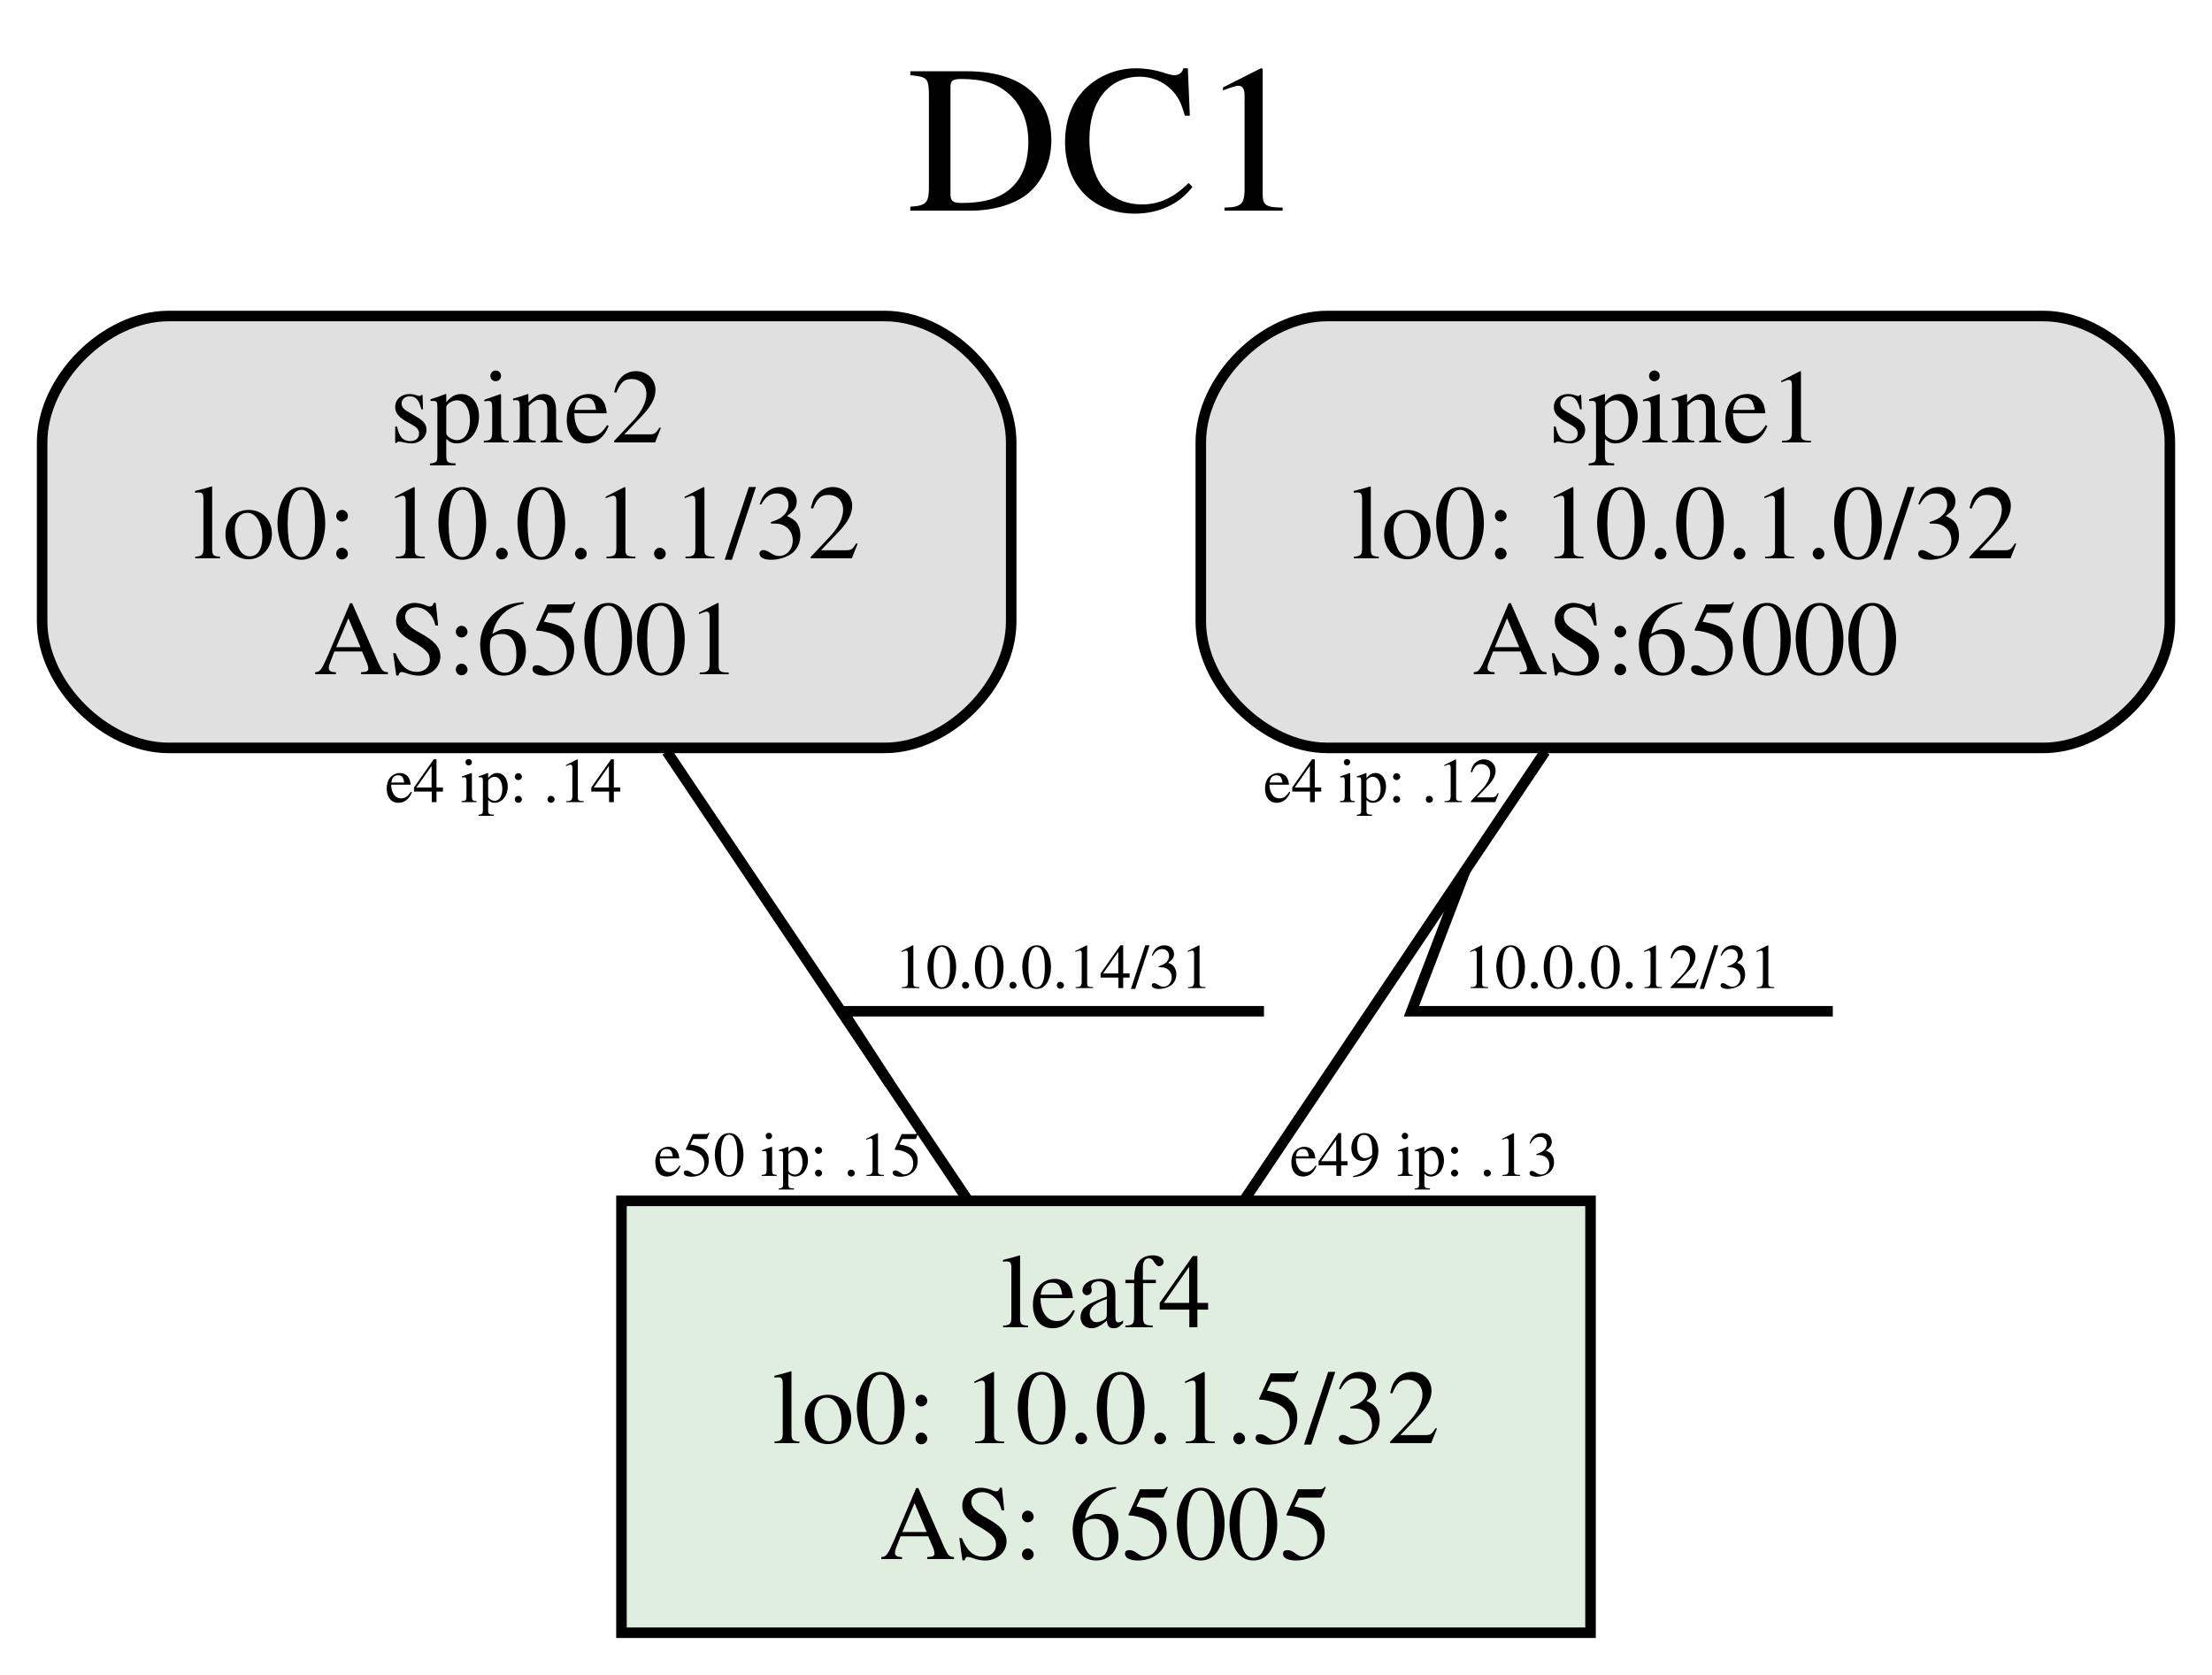
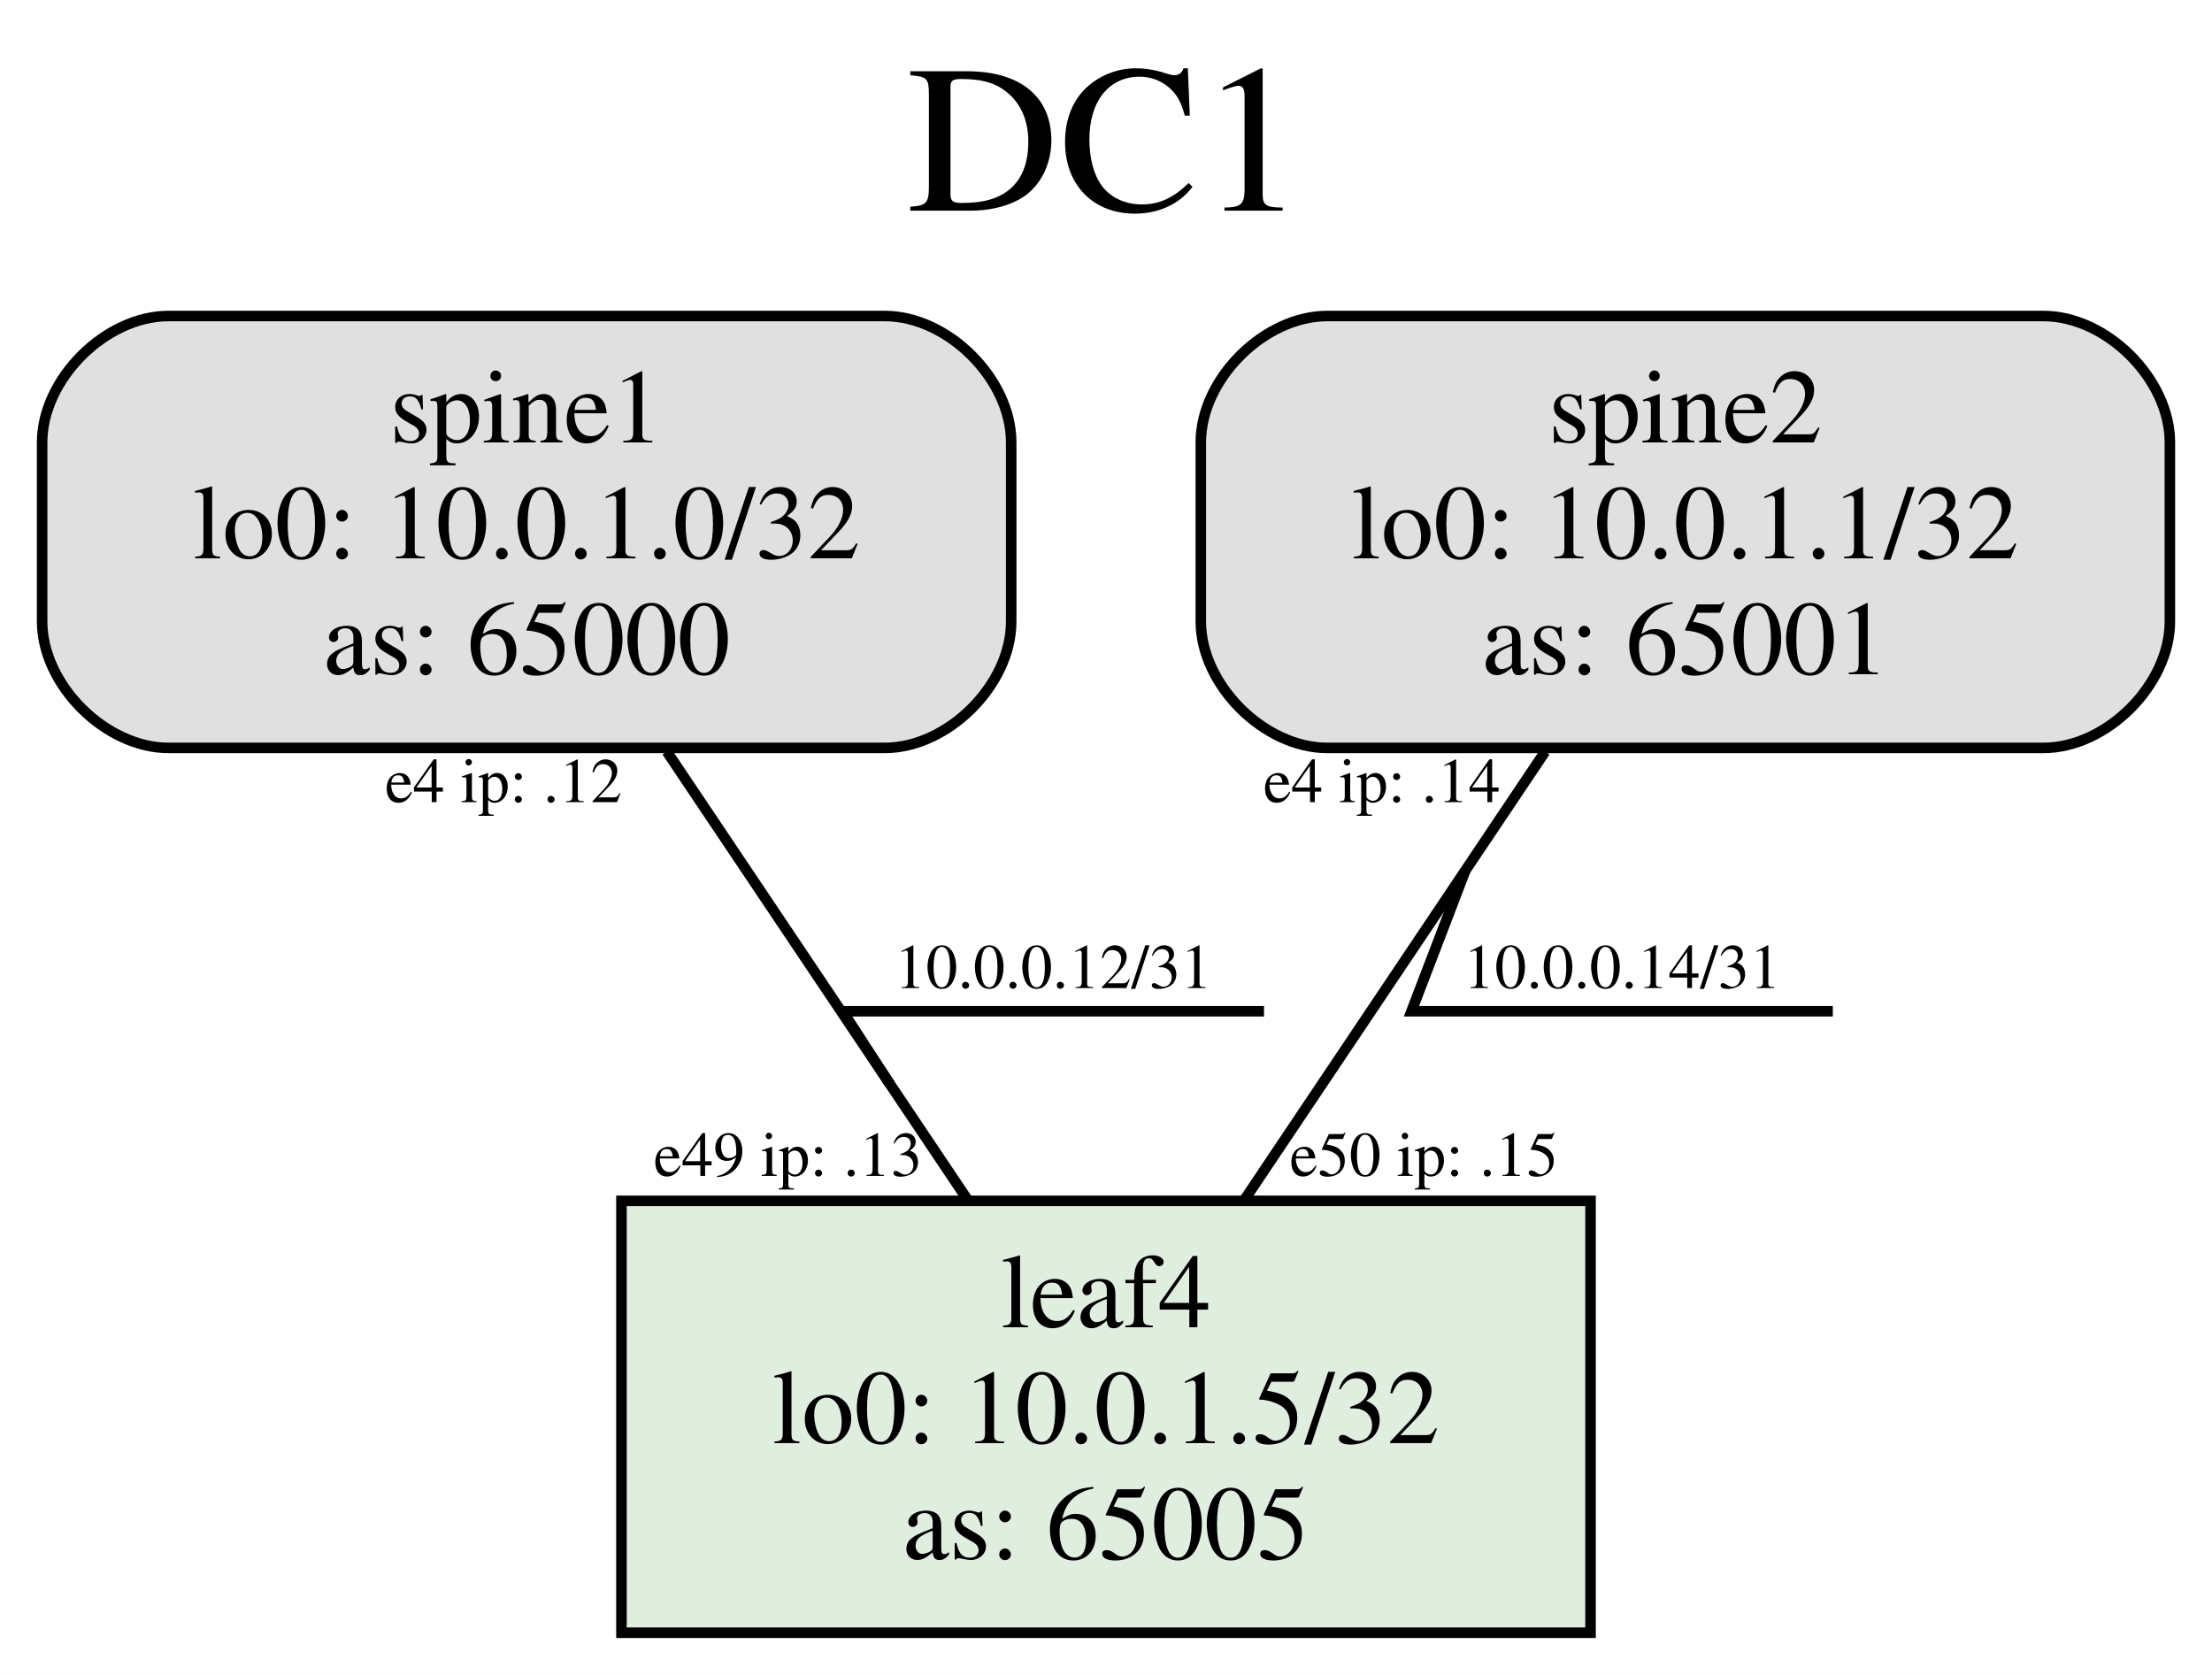
<svg xmlns="http://www.w3.org/2000/svg" xmlns:xlink="http://www.w3.org/1999/xlink" width="210pt" height="159pt" viewBox="0.00 0.00 210.00 159.00">
  <g id="graph0" class="graph" transform="scale(1 1) rotate(0) translate(4 155)">
    <polygon fill="white" stroke="transparent" points="-4,4 -4,-155 206,-155 206,4 -4,4" />
    <text text-anchor="middle" x="101" y="-135" font-family="Times,serif" font-size="20.00">DC1</text>
    <g id="node1" class="node">
      <path fill="#e0e0e0" stroke="black" d="M80,-125C80,-125 12,-125 12,-125 6,-125 0,-119 0,-113 0,-113 0,-96 0,-96 0,-90 6,-84 12,-84 12,-84 80,-84 80,-84 86,-84 92,-90 92,-96 92,-96 92,-113 92,-113 92,-119 86,-125 80,-125" />
-       <text text-anchor="middle" x="46" y="-113" font-family="Times,serif" font-size="10.00">spine2</text>
-       <text text-anchor="middle" x="46" y="-102" font-family="Times,serif" font-size="10.00">lo0: 10.0.1.1/32</text>
-       <text text-anchor="middle" x="46" y="-91" font-family="Times,serif" font-size="10.00">AS:65001</text>
+       <text text-anchor="middle" x="46" y="-113" font-family="Times,serif" font-size="10.00">spine1</text>
+       <text text-anchor="middle" x="46" y="-102" font-family="Times,serif" font-size="10.00">lo0: 10.0.1.0/32</text>
+       <text text-anchor="middle" x="46" y="-91" font-family="Times,serif" font-size="10.00">as: 65000</text>
    </g>
    <g id="node2" class="node">
      <g id="a_node2">
-         <a xlink:href="../config/leaf4.txt" xlink:title="leaf4&#10;lo0: 10.0.1.5/32&#10;AS: 65005">
+         <a xlink:href="../config/leaf4.txt" xlink:title="leaf4&#10;lo0: 10.0.1.5/32&#10;as: 65005&#10;">
          <polygon fill="#e0eee0" stroke="black" points="147,-41 55,-41 55,0 147,0 147,-41" />
          <text text-anchor="middle" x="101" y="-29" font-family="Times,serif" font-size="10.00">leaf4</text>
          <text text-anchor="middle" x="101" y="-18" font-family="Times,serif" font-size="10.00">lo0: 10.0.1.5/32</text>
-           <text text-anchor="middle" x="101" y="-7" font-family="Times,serif" font-size="10.00">AS: 65005</text>
+           <text text-anchor="middle" x="101" y="-7" font-family="Times,serif" font-size="10.00">as: 65005</text>
        </a>
      </g>
    </g>
    <g id="edge1" class="edge">
      <path fill="none" stroke="black" d="M59.31,-83.65C67.96,-70.76 79.19,-54.02 87.81,-41.17" />
-       <text text-anchor="middle" x="96" y="-61.2" font-family="Times,serif" font-size="6.00">10.0.0.14/31</text>
+       <text text-anchor="middle" x="96" y="-61.2" font-family="Times,serif" font-size="6.00">10.0.0.12/31</text>
      <polyline fill="none" stroke="black" points="116,-59 76,-59 80.48,-52.09 " />
-       <text text-anchor="middle" x="70.81" y="-43.37" font-family="Times,serif" font-size="6.00">e50 ip: .15</text>
-       <text text-anchor="middle" x="43.81" y="-78.85" font-family="Times,serif" font-size="6.00">e4 ip: .14</text>
+       <text text-anchor="middle" x="70.81" y="-43.37" font-family="Times,serif" font-size="6.00">e49 ip: .13</text>
+       <text text-anchor="middle" x="43.81" y="-78.85" font-family="Times,serif" font-size="6.00">e4 ip: .12</text>
    </g>
    <g id="node3" class="node">
      <path fill="#e0e0e0" stroke="black" d="M190,-125C190,-125 122,-125 122,-125 116,-125 110,-119 110,-113 110,-113 110,-96 110,-96 110,-90 116,-84 122,-84 122,-84 190,-84 190,-84 196,-84 202,-90 202,-96 202,-96 202,-113 202,-113 202,-119 196,-125 190,-125" />
-       <text text-anchor="middle" x="156" y="-113" font-family="Times,serif" font-size="10.00">spine1</text>
-       <text text-anchor="middle" x="156" y="-102" font-family="Times,serif" font-size="10.00">lo0: 10.0.1.0/32</text>
-       <text text-anchor="middle" x="156" y="-91" font-family="Times,serif" font-size="10.00">AS:65000</text>
+       <text text-anchor="middle" x="156" y="-113" font-family="Times,serif" font-size="10.00">spine2</text>
+       <text text-anchor="middle" x="156" y="-102" font-family="Times,serif" font-size="10.00">lo0: 10.0.1.1/32</text>
+       <text text-anchor="middle" x="156" y="-91" font-family="Times,serif" font-size="10.00">as: 65001</text>
    </g>
    <g id="edge2" class="edge">
      <path fill="none" stroke="black" d="M142.69,-83.65C134.04,-70.76 122.81,-54.02 114.19,-41.17" />
-       <text text-anchor="middle" x="150" y="-61.2" font-family="Times,serif" font-size="6.00">10.0.0.12/31</text>
+       <text text-anchor="middle" x="150" y="-61.2" font-family="Times,serif" font-size="6.00">10.0.0.14/31</text>
      <polyline fill="none" stroke="black" points="170,-59 130,-59 135.12,-72.37 " />
-       <text text-anchor="middle" x="131.19" y="-43.37" font-family="Times,serif" font-size="6.00">e49 ip: .13</text>
-       <text text-anchor="middle" x="127.19" y="-78.85" font-family="Times,serif" font-size="6.00">e4 ip: .12</text>
+       <text text-anchor="middle" x="131.19" y="-43.37" font-family="Times,serif" font-size="6.00">e50 ip: .15</text>
+       <text text-anchor="middle" x="127.19" y="-78.85" font-family="Times,serif" font-size="6.00">e4 ip: .14</text>
    </g>
  </g>
</svg>
